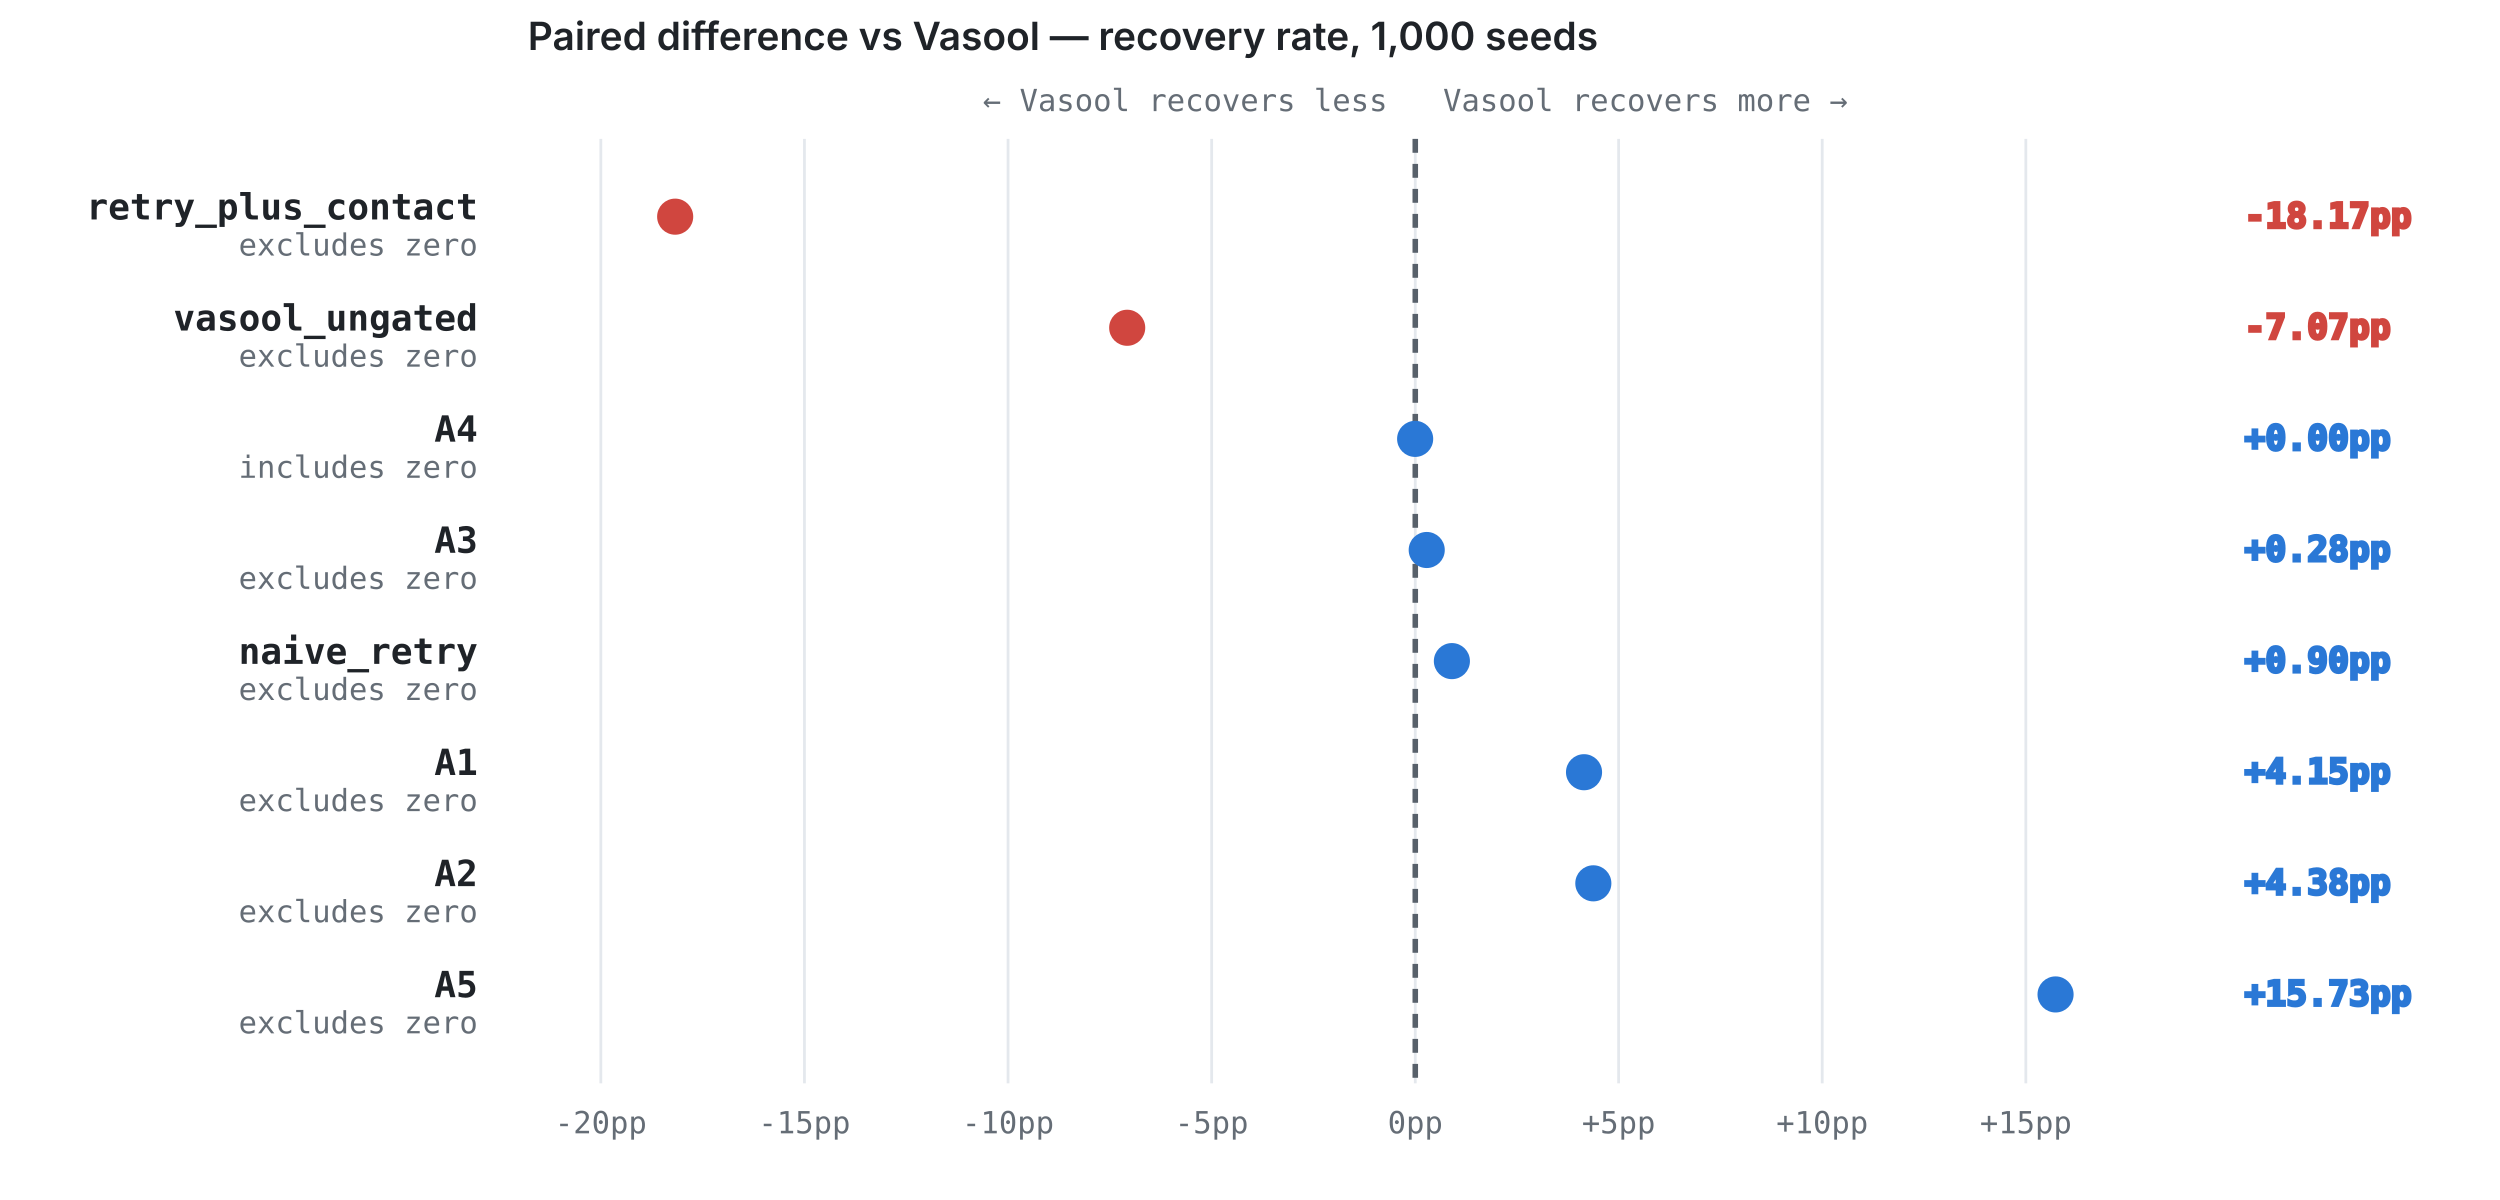
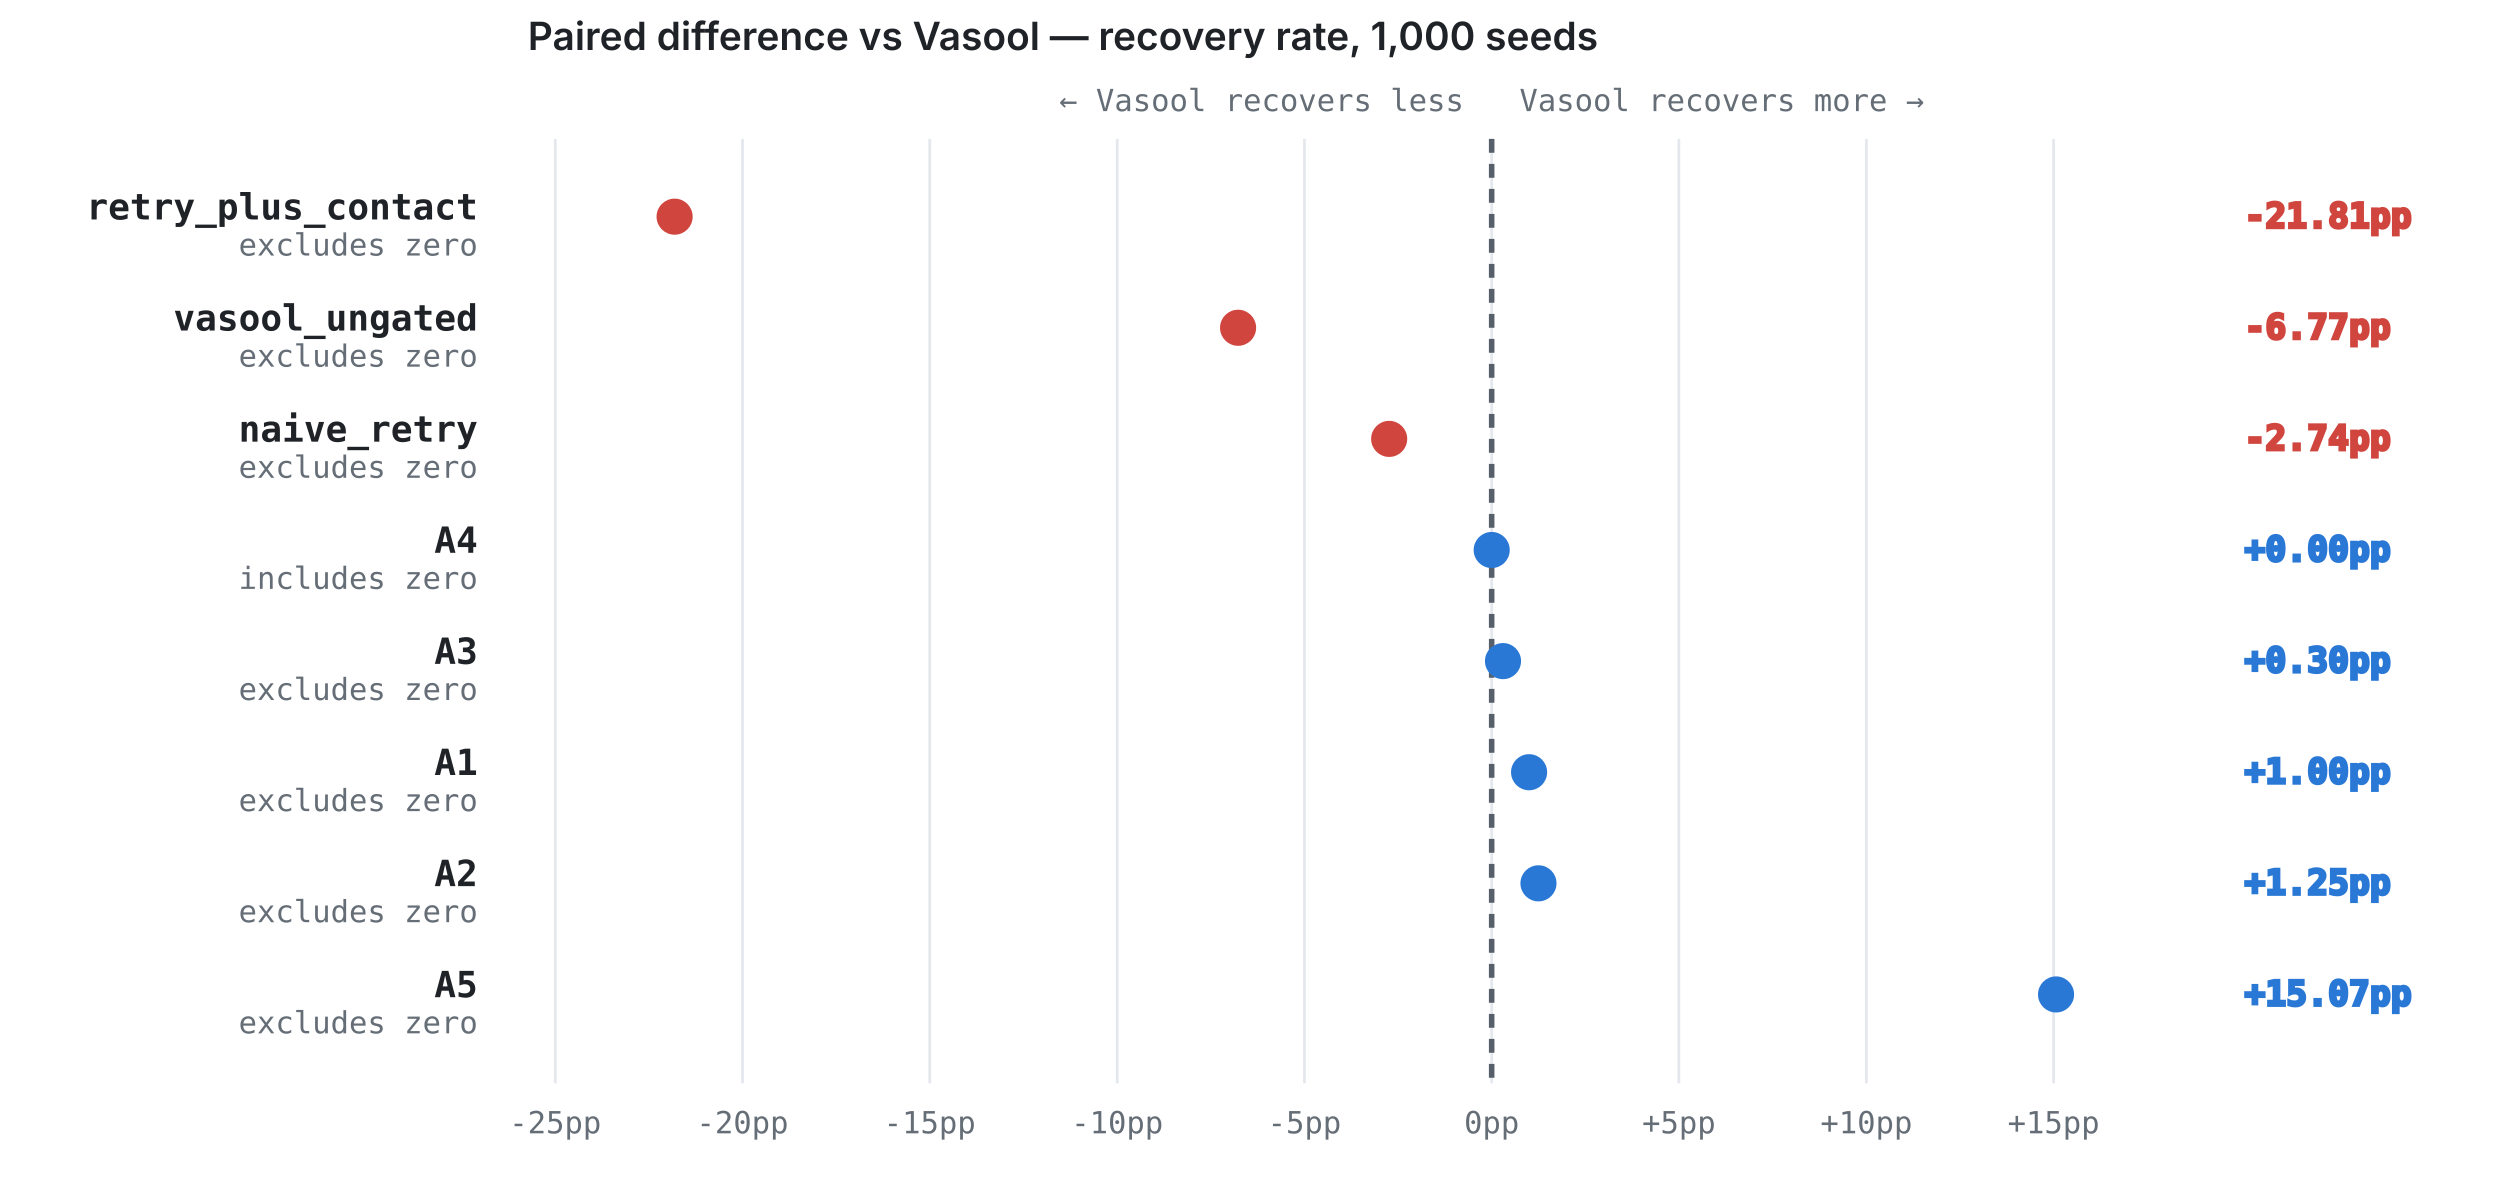
<svg xmlns="http://www.w3.org/2000/svg" viewBox="0 0 900 432" width="900" height="432" role="img" aria-label="Paired difference in recovery rate against Vasool, 95 percent bootstrap intervals">
  <style>
  .lbl{font:600 13px ui-monospace,SFMono-Regular,Menlo,monospace;fill:#1f2328}
  .sub{font:11px ui-monospace,SFMono-Regular,Menlo,monospace;fill:#656d76}
  .tick{font:11px ui-monospace,SFMono-Regular,Menlo,monospace;fill:#656d76}
  .val{font:600 12.5px ui-monospace,SFMono-Regular,Menlo,monospace}
  .ttl{font:600 14px -apple-system,Segoe UI,sans-serif;fill:#1f2328}
  .grid{stroke:#e4e8ed;stroke-width:1}
  .zero{stroke:#57606a;stroke-width:2;stroke-dasharray:5 4}
  .ring{stroke:#ffffff}
</style>
  <rect width="900" height="432" fill="#ffffff" />
  <text x="190" y="18" class="ttl">Paired difference vs Vasool — recovery rate, 1,000 seeds</text>
-   <line x1="216.3" y1="50" x2="216.3" y2="390" class="grid" />
-   <text x="216.3" y="408" text-anchor="middle" class="tick">-20pp</text>
-   <line x1="289.6" y1="50" x2="289.6" y2="390" class="grid" />
-   <text x="289.6" y="408" text-anchor="middle" class="tick">-15pp</text>
-   <line x1="362.9" y1="50" x2="362.9" y2="390" class="grid" />
-   <text x="362.9" y="408" text-anchor="middle" class="tick">-10pp</text>
-   <line x1="436.2" y1="50" x2="436.2" y2="390" class="grid" />
-   <text x="436.2" y="408" text-anchor="middle" class="tick">-5pp</text>
-   <line x1="509.5" y1="50" x2="509.5" y2="390" class="grid" />
-   <text x="509.5" y="408" text-anchor="middle" class="tick">0pp</text>
-   <line x1="582.7" y1="50" x2="582.7" y2="390" class="grid" />
-   <text x="582.7" y="408" text-anchor="middle" class="tick">+5pp</text>
-   <line x1="656.0" y1="50" x2="656.0" y2="390" class="grid" />
-   <text x="656.0" y="408" text-anchor="middle" class="tick">+10pp</text>
-   <line x1="729.3" y1="50" x2="729.3" y2="390" class="grid" />
-   <text x="729.3" y="408" text-anchor="middle" class="tick">+15pp</text>
-   <line x1="509.5" y1="50" x2="509.5" y2="390" class="zero" />
-   <text x="499.5" y="40" text-anchor="end" class="sub">← Vasool recovers less</text>
-   <text x="519.5" y="40" text-anchor="start" class="sub">Vasool recovers more →</text>
+   <line x1="199.9" y1="50" x2="199.9" y2="390" class="grid" />
+   <text x="199.9" y="408" text-anchor="middle" class="tick">-25pp</text>
+   <line x1="267.3" y1="50" x2="267.3" y2="390" class="grid" />
+   <text x="267.3" y="408" text-anchor="middle" class="tick">-20pp</text>
+   <line x1="334.7" y1="50" x2="334.7" y2="390" class="grid" />
+   <text x="334.7" y="408" text-anchor="middle" class="tick">-15pp</text>
+   <line x1="402.2" y1="50" x2="402.2" y2="390" class="grid" />
+   <text x="402.2" y="408" text-anchor="middle" class="tick">-10pp</text>
+   <line x1="469.6" y1="50" x2="469.6" y2="390" class="grid" />
+   <text x="469.6" y="408" text-anchor="middle" class="tick">-5pp</text>
+   <line x1="537.0" y1="50" x2="537.0" y2="390" class="grid" />
+   <text x="537.0" y="408" text-anchor="middle" class="tick">0pp</text>
+   <line x1="604.4" y1="50" x2="604.4" y2="390" class="grid" />
+   <text x="604.4" y="408" text-anchor="middle" class="tick">+5pp</text>
+   <line x1="671.9" y1="50" x2="671.9" y2="390" class="grid" />
+   <text x="671.9" y="408" text-anchor="middle" class="tick">+10pp</text>
+   <line x1="739.3" y1="50" x2="739.3" y2="390" class="grid" />
+   <text x="739.3" y="408" text-anchor="middle" class="tick">+15pp</text>
+   <line x1="537.0" y1="50" x2="537.0" y2="390" class="zero" />
+   <text x="527.0" y="40" text-anchor="end" class="sub">← Vasool recovers less</text>
+   <text x="547.0" y="40" text-anchor="start" class="sub">Vasool recovers more →</text>
  <style>.c0{stroke:#d0463f;fill:#d0463f}</style>
  <text x="172" y="79.0" text-anchor="end" class="lbl">retry_plus_contact</text>
  <text x="172" y="92.0" text-anchor="end" class="sub">excludes zero</text>
-   <line x1="240.17" y1="78.0" x2="245.97" y2="78.0" class="c0" stroke-width="2" stroke-linecap="round" />
-   <circle cx="243.06" cy="78.0" r="5.5" class="c0 ring" stroke-width="2" />
-   <text x="808" y="82.0" class="val c0" stroke="none">-18.17pp</text>
+   <line x1="240.17" y1="78.0" x2="245.50" y2="78.0" class="c0" stroke-width="2" stroke-linecap="round" />
+   <circle cx="242.86" cy="78.0" r="5.5" class="c0 ring" stroke-width="2" />
+   <text x="808" y="82.0" class="val c0" stroke="none">-21.81pp</text>
  <style>.c1{stroke:#d0463f;fill:#d0463f}</style>
  <text x="172" y="119.0" text-anchor="end" class="lbl">vasool_ungated</text>
  <text x="172" y="132.0" text-anchor="end" class="sub">excludes zero</text>
-   <line x1="404.34" y1="118.0" x2="407.24" y2="118.0" class="c1" stroke-width="2" stroke-linecap="round" />
-   <circle cx="405.79" cy="118.0" r="5.5" class="c1 ring" stroke-width="2" />
-   <text x="808" y="122.0" class="val c1" stroke="none">-7.07pp</text>
-   <style>.c2{stroke:#2a78d6;fill:#2a78d6}</style>
-   <text x="172" y="159.0" text-anchor="end" class="lbl">A4</text>
-   <text x="172" y="172.0" text-anchor="end" class="sub">includes zero</text>
-   <line x1="509.45" y1="158.0" x2="509.45" y2="158.0" class="c2" stroke-width="2" stroke-linecap="round" />
-   <circle cx="509.45" cy="158.0" r="5.5" class="c2 ring" stroke-width="2" />
-   <text x="808" y="162.0" class="val c2" stroke="none">+0.00pp</text>
+   <line x1="444.44" y1="118.0" x2="446.97" y2="118.0" class="c1" stroke-width="2" stroke-linecap="round" />
+   <circle cx="445.71" cy="118.0" r="5.5" class="c1 ring" stroke-width="2" />
+   <text x="808" y="122.0" class="val c1" stroke="none">-6.77pp</text>
+   <style>.c2{stroke:#d0463f;fill:#d0463f}</style>
+   <text x="172" y="159.0" text-anchor="end" class="lbl">naive_retry</text>
+   <text x="172" y="172.0" text-anchor="end" class="sub">excludes zero</text>
+   <line x1="497.59" y1="158.0" x2="502.57" y2="158.0" class="c2" stroke-width="2" stroke-linecap="round" />
+   <circle cx="500.10" cy="158.0" r="5.5" class="c2 ring" stroke-width="2" />
+   <text x="808" y="162.0" class="val c2" stroke="none">-2.74pp</text>
  <style>.c3{stroke:#2a78d6;fill:#2a78d6}</style>
-   <text x="172" y="199.0" text-anchor="end" class="lbl">A3</text>
-   <text x="172" y="212.0" text-anchor="end" class="sub">excludes zero</text>
-   <line x1="512.70" y1="198.0" x2="514.53" y2="198.0" class="c3" stroke-width="2" stroke-linecap="round" />
-   <circle cx="513.62" cy="198.0" r="5.5" class="c3 ring" stroke-width="2" />
-   <text x="808" y="202.0" class="val c3" stroke="none">+0.28pp</text>
+   <text x="172" y="199.0" text-anchor="end" class="lbl">A4</text>
+   <text x="172" y="212.0" text-anchor="end" class="sub">includes zero</text>
+   <line x1="537.01" y1="198.0" x2="537.01" y2="198.0" class="c3" stroke-width="2" stroke-linecap="round" />
+   <circle cx="537.01" cy="198.0" r="5.5" class="c3 ring" stroke-width="2" />
+   <text x="808" y="202.0" class="val c3" stroke="none">+0.00pp</text>
  <style>.c4{stroke:#2a78d6;fill:#2a78d6}</style>
-   <text x="172" y="239.0" text-anchor="end" class="lbl">naive_retry</text>
+   <text x="172" y="239.0" text-anchor="end" class="lbl">A3</text>
  <text x="172" y="252.0" text-anchor="end" class="sub">excludes zero</text>
-   <line x1="519.90" y1="238.0" x2="525.34" y2="238.0" class="c4" stroke-width="2" stroke-linecap="round" />
-   <circle cx="522.68" cy="238.0" r="5.5" class="c4 ring" stroke-width="2" />
-   <text x="808" y="242.0" class="val c4" stroke="none">+0.90pp</text>
+   <line x1="540.23" y1="238.0" x2="541.91" y2="238.0" class="c4" stroke-width="2" stroke-linecap="round" />
+   <circle cx="541.08" cy="238.0" r="5.5" class="c4 ring" stroke-width="2" />
+   <text x="808" y="242.0" class="val c4" stroke="none">+0.30pp</text>
  <style>.c5{stroke:#2a78d6;fill:#2a78d6}</style>
  <text x="172" y="279.0" text-anchor="end" class="lbl">A1</text>
  <text x="172" y="292.0" text-anchor="end" class="sub">excludes zero</text>
-   <line x1="568.10" y1="278.0" x2="572.40" y2="278.0" class="c5" stroke-width="2" stroke-linecap="round" />
-   <circle cx="570.25" cy="278.0" r="5.5" class="c5 ring" stroke-width="2" />
-   <text x="808" y="282.0" class="val c5" stroke="none">+4.15pp</text>
+   <line x1="548.53" y1="278.0" x2="552.42" y2="278.0" class="c5" stroke-width="2" stroke-linecap="round" />
+   <circle cx="550.47" cy="278.0" r="5.5" class="c5 ring" stroke-width="2" />
+   <text x="808" y="282.0" class="val c5" stroke="none">+1.00pp</text>
  <style>.c6{stroke:#2a78d6;fill:#2a78d6}</style>
  <text x="172" y="319.0" text-anchor="end" class="lbl">A2</text>
  <text x="172" y="332.0" text-anchor="end" class="sub">excludes zero</text>
-   <line x1="572.54" y1="318.0" x2="574.69" y2="318.0" class="c6" stroke-width="2" stroke-linecap="round" />
-   <circle cx="573.60" cy="318.0" r="5.5" class="c6 ring" stroke-width="2" />
-   <text x="808" y="322.0" class="val c6" stroke="none">+4.38pp</text>
+   <line x1="552.75" y1="318.0" x2="554.97" y2="318.0" class="c6" stroke-width="2" stroke-linecap="round" />
+   <circle cx="553.85" cy="318.0" r="5.5" class="c6 ring" stroke-width="2" />
+   <text x="808" y="322.0" class="val c6" stroke="none">+1.25pp</text>
  <style>.c7{stroke:#2a78d6;fill:#2a78d6}</style>
  <text x="172" y="359.0" text-anchor="end" class="lbl">A5</text>
  <text x="172" y="372.0" text-anchor="end" class="sub">excludes zero</text>
-   <line x1="738.19" y1="358.0" x2="741.83" y2="358.0" class="c7" stroke-width="2" stroke-linecap="round" />
-   <circle cx="740.00" cy="358.0" r="5.5" class="c7 ring" stroke-width="2" />
-   <text x="808" y="362.0" class="val c7" stroke="none">+15.73pp</text>
+   <line x1="738.55" y1="358.0" x2="741.83" y2="358.0" class="c7" stroke-width="2" stroke-linecap="round" />
+   <circle cx="740.18" cy="358.0" r="5.5" class="c7 ring" stroke-width="2" />
+   <text x="808" y="362.0" class="val c7" stroke="none">+15.07pp</text>
</svg>
